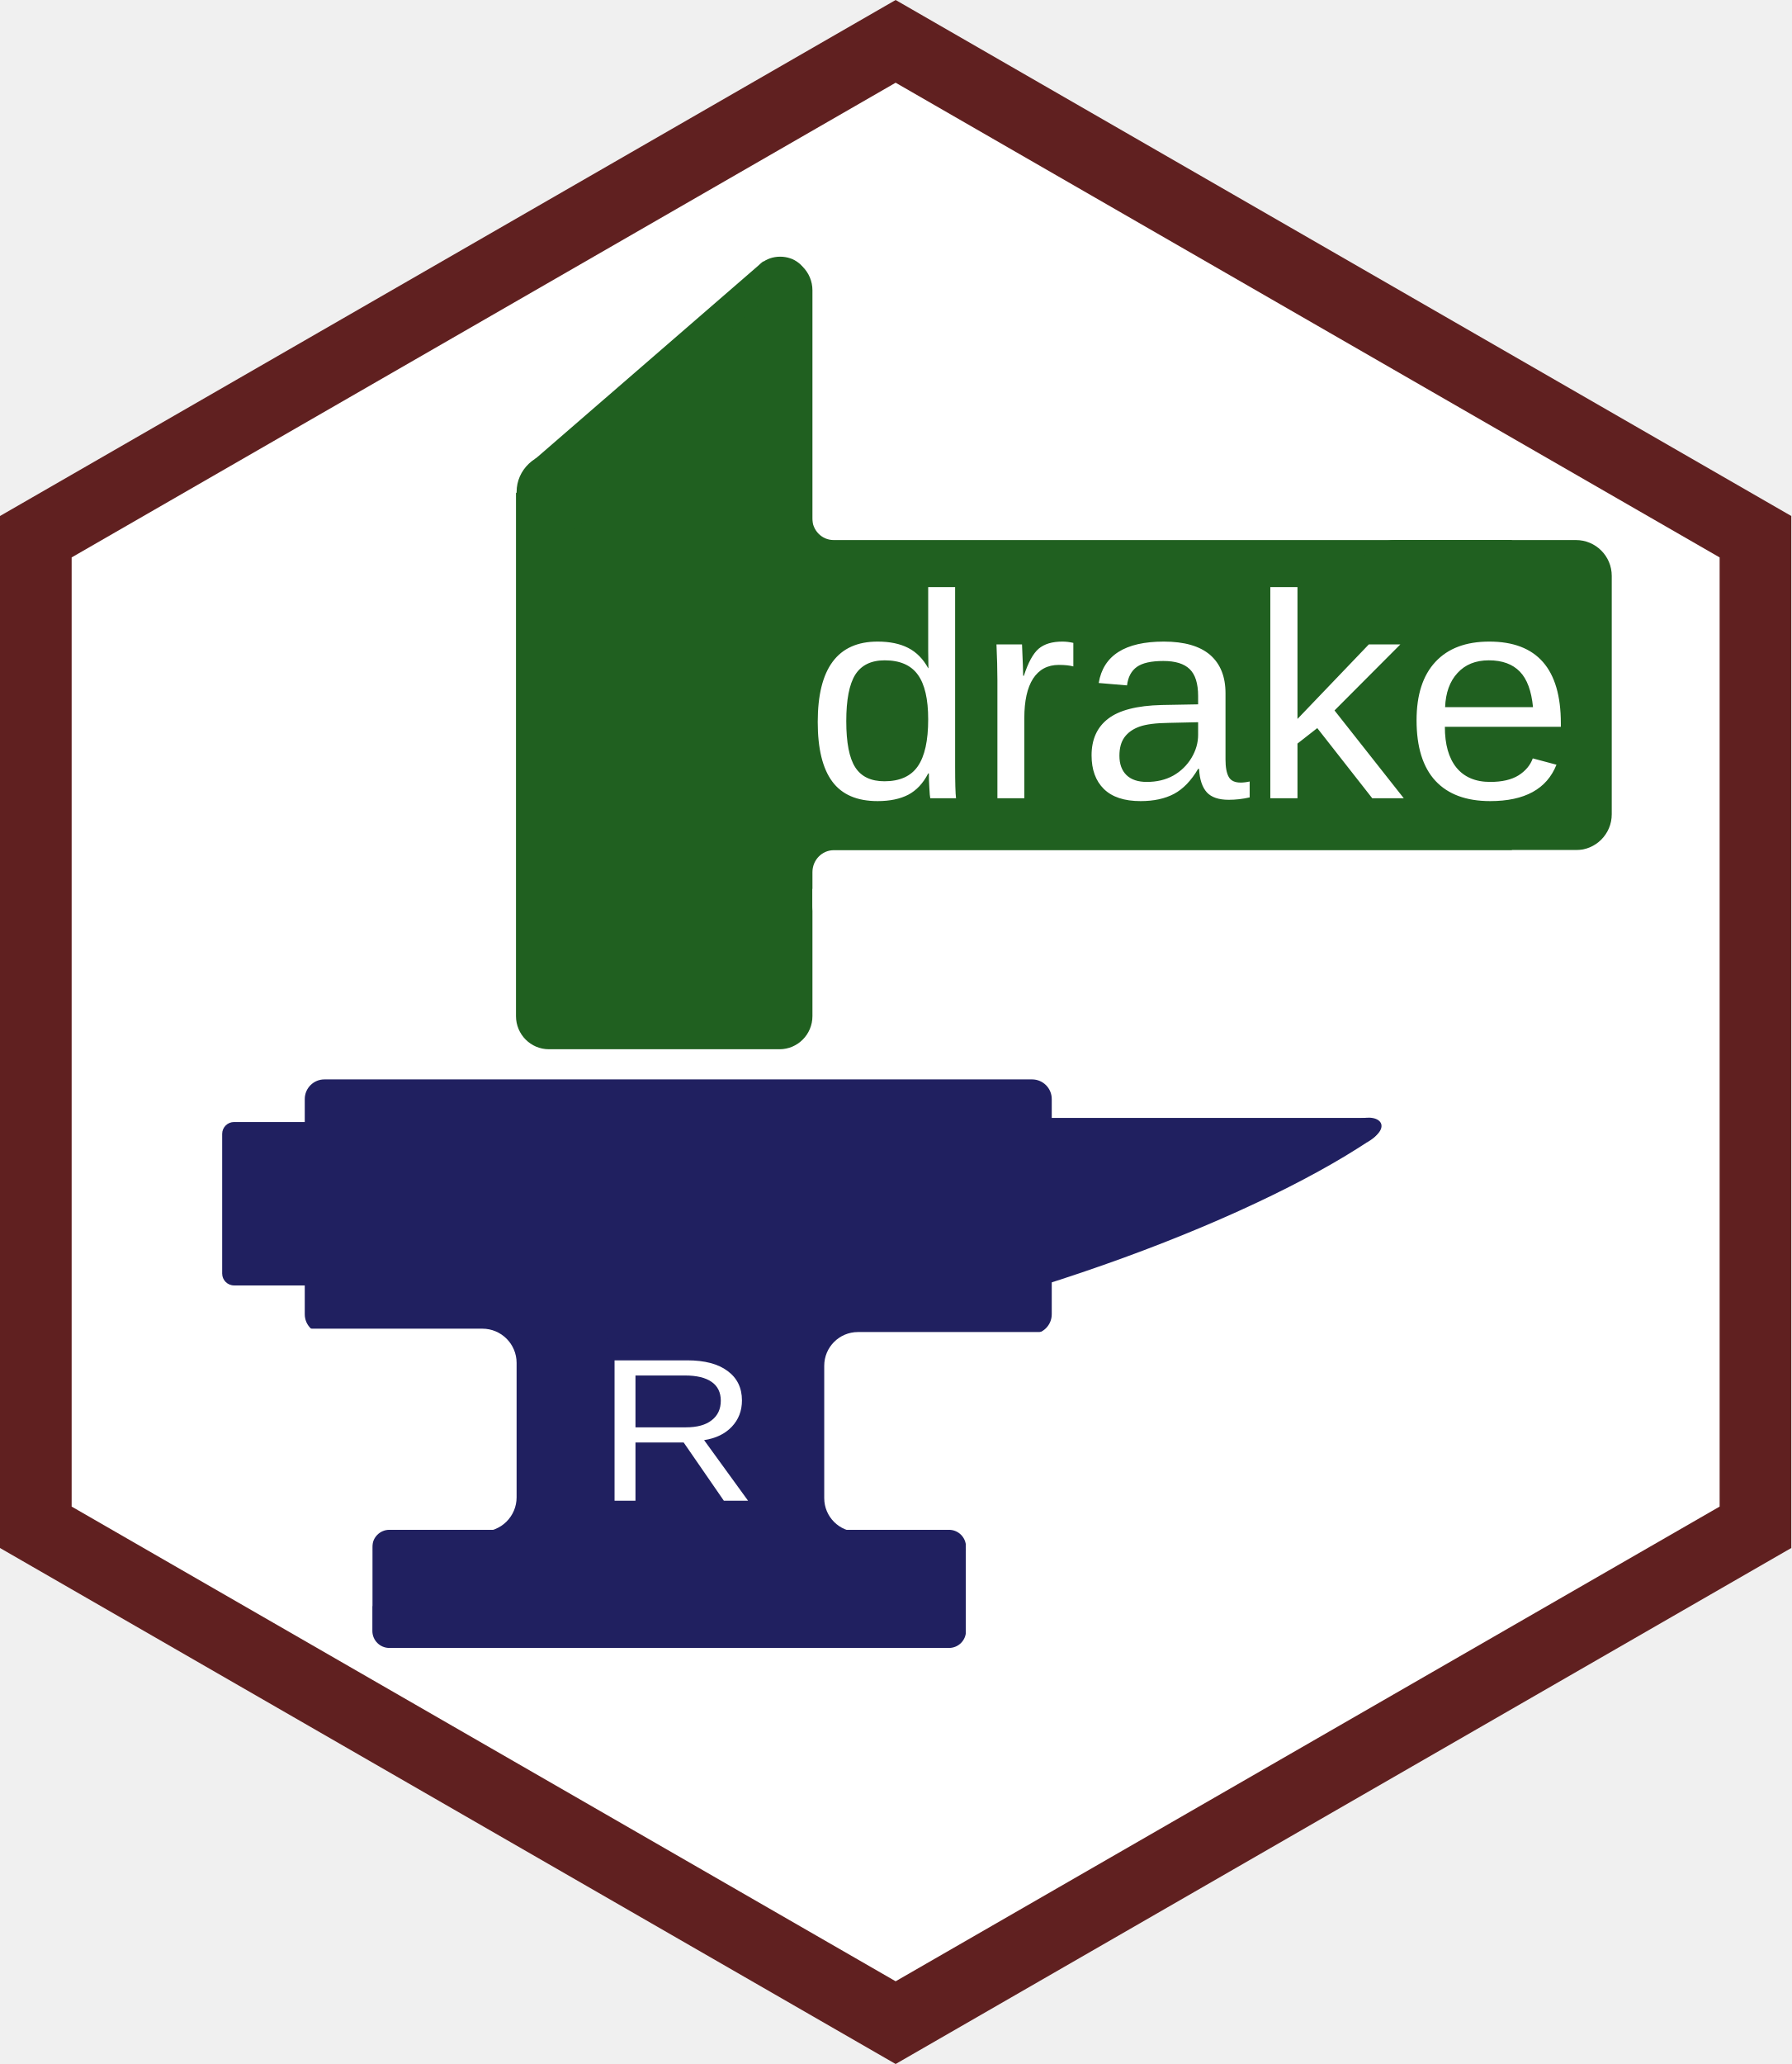
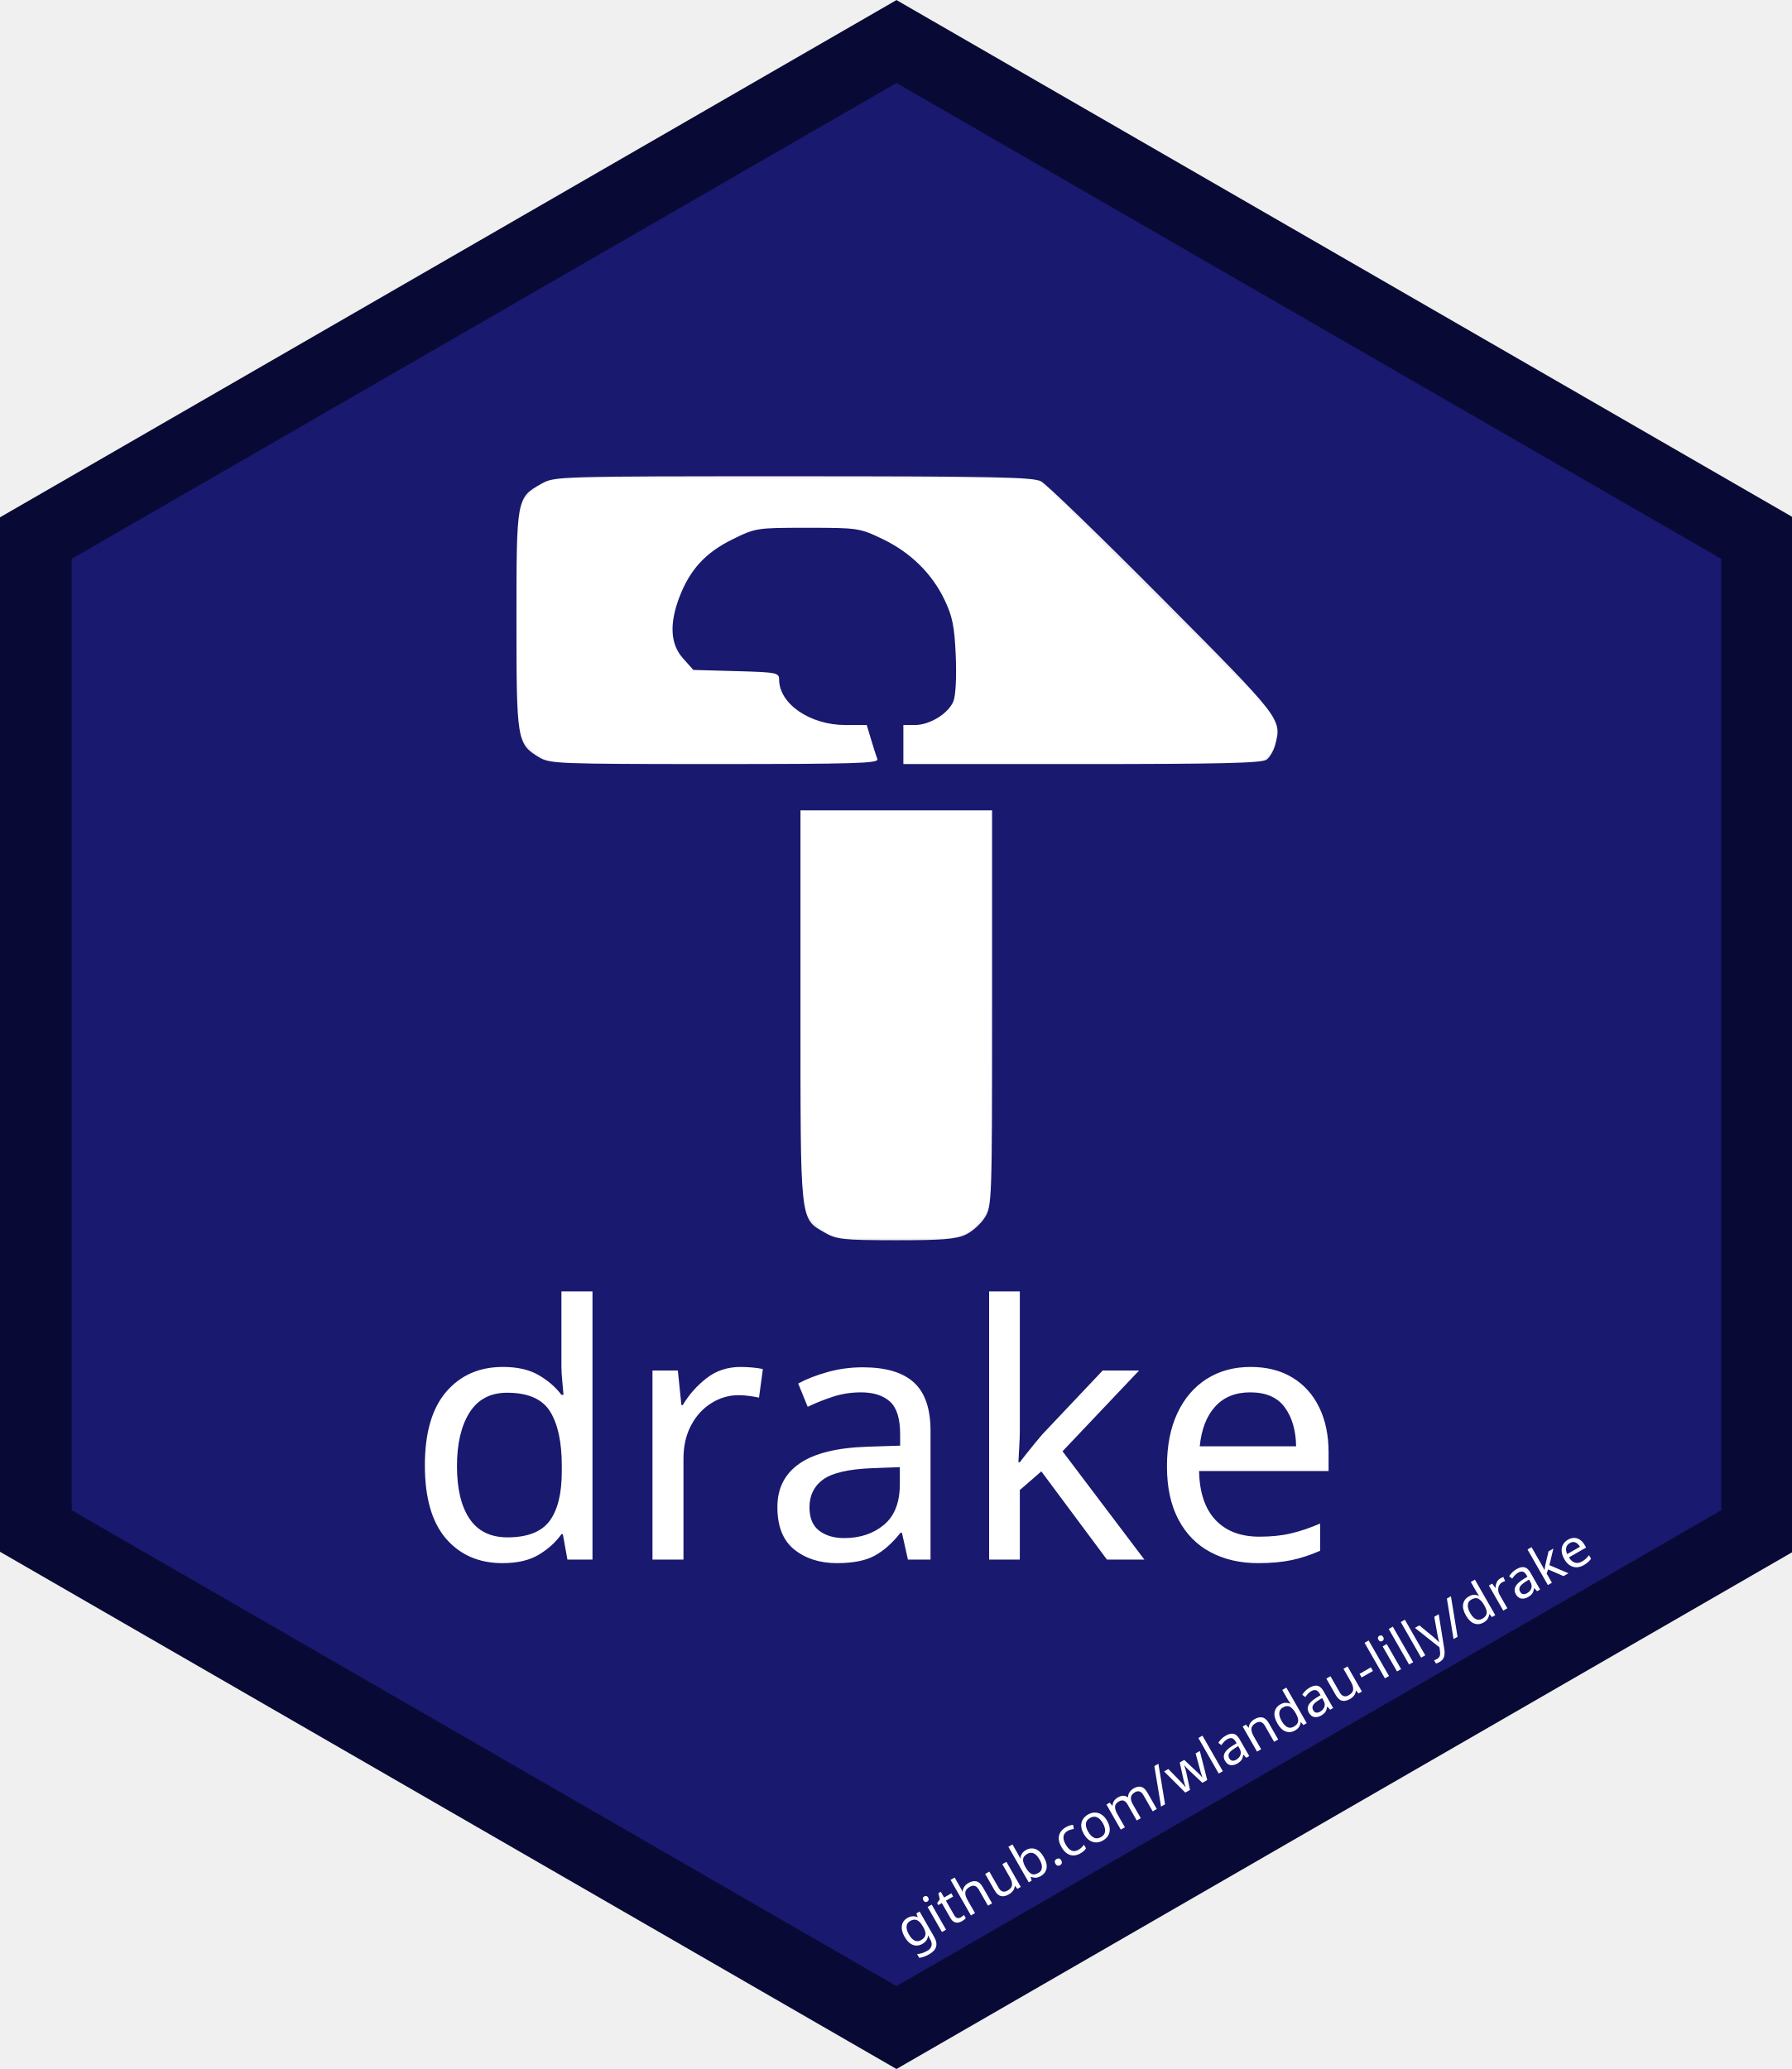
- <svg xmlns="http://www.w3.org/2000/svg" width="125" height="144.001" viewBox="0 0 125 144.001" version="1.1" id="svg6">
-   <defs id="defs10" />
-   <text xml:space="preserve" style="font-style:normal;font-variant:normal;font-weight:normal;font-stretch:normal;font-size:40px;line-height:1.25;font-family:Ubuntu;-inkscape-font-specification:Ubuntu;letter-spacing:0px;word-spacing:0px;fill:#000000;fill-opacity:1;stroke:none" x="-15.337" y="49.104" id="text5764">
-     <tspan id="tspan5762" x="-15.337" y="86.404" />
+ <svg xmlns="http://www.w3.org/2000/svg" xmlns:ns1="https://sketch.io/dtd/" version="1.1" ns1:metadata="eyJ0aXRsZSI6IkxvZ29NYWtyIiwiZGVzY3JpcHRpb24iOiJtYWRlIHdpdGggaHR0cDovL2xvZ29tYWtyLmNvbSIsIm1ldGFkYXRhIjp7InVzZXJBZ2VudCI6eyJ1c2VyQWdlbnQiOiJNb3ppbGxhLzUuMCAoWDExOyBVYnVudHU7IExpbnV4IHg4Nl82NDsgcnY6NTYuMCkgR2Vja28vMjAxMDAxMDEgRmlyZWZveC81Ni4wIiwiZWRnZSI6ZmFsc2UsImZpcmVmb3giOnRydWUsImllIjpmYWxzZSwib3BlcmEiOmZhbHNlLCJjaHJvbWUiOmZhbHNlLCJzYWZhcmkiOmZhbHNlLCJibGFja2JlcnJ5IjpmYWxzZSwibWFjIjpmYWxzZSwid2luZG93cyI6ZmFsc2UsImxpbnV4Ijp0cnVlLCJhbmRyb2lkIjpmYWxzZSwiaW9zIjpmYWxzZSwiX21vYmlsZSI6ZmFsc2UsImNvcmRvdmEiOmZhbHNlLCJwaGFudG9tIjpmYWxzZSwiY2hyb21lQXBwIjpmYWxzZSwibm9kZSI6ZmFsc2UsIm5vZGV3ZWJraXQiOmZhbHNlLCJsYW5nIjoiZW4tdXMiLCJoaXN0b3J5Ijp0cnVlLCJjaG9vc2VFbnRyeSI6ZmFsc2UsImNhbnZhcyI6dHJ1ZSwiY3NzQmFja2dyb3VuZEJsZW5kTW9kZSI6ImJhY2tncm91bmRCbGVuZE1vZGUiLCJjc3NCYWNrZ3JvdW5kQ2xpcCI6ImJhY2tncm91bmRDbGlwIiwiY3NzRmlsdGVyIjoiZmlsdGVyIiwiY3NzVGV4dEZpbGxDb2xvciI6IndlYmtpdFRleHRGaWxsQ29sb3IiLCJjc3NUcmFuc2Zvcm0iOiJ0cmFuc2Zvcm0iLCJjc3NUcmFuc2Zvcm1PcmlnaW4iOiJ0cmFuc2Zvcm1PcmlnaW4iLCJjdHhfaW1hZ2VTbW9vdGhpbmciOnRydWUsImN0eF9saW5lRGFzaCI6dHJ1ZSwiY3R4X2JsaXAiOnRydWUsImdjbyI6eyJzb3VyY2Utb3ZlciI6dHJ1ZSwic291cmNlLWluIjp0cnVlLCJzb3VyY2Utb3V0Ijp0cnVlLCJzb3VyY2UtYXRvcCI6dHJ1ZSwiZGVzdGluYXRpb24tb3ZlciI6dHJ1ZSwiZGVzdGluYXRpb24taW4iOnRydWUsImRlc3RpbmF0aW9uLW91dCI6dHJ1ZSwiZGVzdGluYXRpb24tYXRvcCI6dHJ1ZSwibGlnaHRlciI6dHJ1ZSwiY29weSI6dHJ1ZSwieG9yIjp0cnVlLCJfX2NvbXBvc2l0ZSI6dHJ1ZSwibm9ybWFsIjp0cnVlLCJtdWx0aXBseSI6dHJ1ZSwic2NyZWVuIjp0cnVlLCJvdmVybGF5Ijp0cnVlLCJkYXJrZW4iOnRydWUsImxpZ2h0ZW4iOnRydWUsImNvbG9yLWRvZGdlIjp0cnVlLCJjb2xvci1idXJuIjp0cnVlLCJoYXJkLWxpZ2h0Ijp0cnVlLCJzb2Z0LWxpZ2h0Ijp0cnVlLCJkaWZmZXJlbmNlIjp0cnVlLCJleGNsdXNpb24iOnRydWUsImh1ZSI6dHJ1ZSwic2F0dXJhdGlvbiI6dHJ1ZSwiY29sb3IiOnRydWUsImx1bWlub3NpdHkiOnRydWUsIl9fYmxlbmQiOnRydWV9LCJfcGl4ZWxSYXRpbyI6MSwicGl4ZWxSYXRpbyI6MSwiaWRiIjp0cnVlLCJpbmNvZ25pdG8iOmZhbHNlLCJpb19ibG9iIjp0cnVlLCJpZGJfYmxvYiI6dHJ1ZSwiY2xpcGJvYXJkIjp0cnVlfX0sImNsaXBQYXRoIjp7ImVuYWJsZWQiOnRydWV9LCJleHBvcnREUEkiOjcyLCJleHBvcnRGb3JtYXQiOiJwbmciLCJleHBvcnRRdWFsaXR5IjowLjk1LCJzY2FsZSI6MSwidW5pdHMiOiIlIiwid2lkdGgiOjEwMCwiaGVpZ2h0IjoxMDAsInBhZ2VzIjp7Imxlbmd0aCI6MSwiZGF0YSI6W3sid2lkdGgiOjEwMCwiaGVpZ2h0IjoxMDB9XX19" width="457.047" height="527.768" viewBox="463.36 86 457.047 527.768" ns1:version="5.1.37" id="svg2">
+   <defs id="defs23" />
+   <g ns1:tool="clipart" style="mix-blend-mode: source-over;" transform="matrix(6.058772,0,0,6.058772,595,208)" id="g11">
+     <path d="M30.984 12H1.999C.999 12 0 11.125 0 10V2C0 .906.999 0 1.999 0H20.98c.992 0 .992-.008 2 1l8.496 8.492c.946.949.508 2.508-.492 2.508zM12 30c0 1.105.894 2 1.999 2h4A2 2 0 0 0 20 30V14h-8v16z" ns1:uid="1" style="fill: #ffffff; fill-rule: nonzero; fill-opacity: 1;" id="path13" />
+   </g>
+   <path style="fill:#191970;fill-opacity:1;stroke:none;stroke-opacity:1" d="m 577.68,547.548 -113.819,-65.849 0.2,-131.857 0.2,-131.858 113.166,-65.482 c 62.241,-36.015 113.777,-65.483 114.524,-65.484 0.747,-9.93e-4 52.283,29.465 114.524,65.479 l 113.166,65.481 0.205,131.86 0.205,131.86 -113.738,65.72 c -62.556,36.146 -113.98,65.778 -114.276,65.849 -0.296,0.071 -51.756,-29.503 -114.357,-65.72 z M 709.68,400.925 c 1.686,-0.801 3.886,-2.787 4.89,-4.413 1.772,-2.872 1.825,-4.407 1.825,-53.386 l 0,-50.429 -24.444,0 -24.444,0 0,49.946 c 0,55.643 -0.166,54.083 6.137,57.741 3.072,1.783 4.676,1.957 18.17,1.976 11.749,0.017 15.433,-0.279 17.866,-1.435 z m -22.547,-121.278 c -0.267,-0.696 -0.986,-2.94 -1.598,-4.986 l -1.113,-3.72 -5.455,0 c -9.008,0 -16.891,-5.409 -16.891,-11.589 0,-1.752 -0.616,-1.874 -10.94,-2.159 l -10.94,-0.303 -2.64,-2.96 c -3.216,-3.607 -3.521,-8.747 -0.926,-15.586 2.655,-6.997 6.659,-11.371 13.485,-14.735 5.99,-2.951 6.16,-2.978 19.187,-2.978 12.822,0 13.288,0.069 19.028,2.805 7.219,3.441 12.738,8.845 15.961,15.629 2.005,4.22 2.51,6.75 2.833,14.2 0.23,5.295 -0.011,10.101 -0.577,11.557 -1.223,3.142 -6.002,6.111 -9.842,6.116 l -2.942,0.003 0,4.986 0,4.986 45.546,0 c 35.015,0 45.901,-0.262 47.08,-1.133 0.844,-0.623 1.849,-2.357 2.233,-3.853 1.677,-6.521 1.674,-6.525 -28.619,-37.009 -15.768,-15.868 -29.77,-29.431 -31.114,-30.141 -2.044,-1.078 -12.416,-1.29 -63.25,-1.29 -60.04,0 -60.847,0.024 -64.178,1.898 -6.36,3.579 -6.379,3.685 -6.379,34.772 0,30.705 0.143,31.584 5.702,34.978 2.764,1.688 4.839,1.77 44.867,1.773 35.543,0.003 41.894,-0.19 41.483,-1.262 z" id="path4153" />
+   <text xml:space="preserve" style="font-style:normal;font-weight:normal;font-size:40px;line-height:125%;font-family:sans-serif;letter-spacing:0px;word-spacing:0px;fill:#000000;fill-opacity:1;stroke:none;stroke-width:1px;stroke-linecap:butt;stroke-linejoin:miter;stroke-opacity:1" x="566.769" y="483.824" id="text4180">
+     <tspan id="tspan4182" x="566.769" y="483.824" style="font-style:normal;font-variant:normal;font-weight:500;font-stretch:normal;font-size:90px;font-family:Montserrat;-inkscape-font-specification:'Montserrat Medium';fill:#ffffff;fill-opacity:1">drake</tspan>
  </text>
-   <rect style="fill:#ffffff;fill-opacity:1;fill-rule:nonzero;stroke:#228b22;stroke-width:1.333;stroke-miterlimit:4;stroke-dasharray:none;stroke-opacity:0" id="rect4562" width="119.072" height="72.119" x="2.765" y="35.739" rx="0.269" ry="4.77" />
-   <rect style="fill:#ffffff;fill-opacity:1;fill-rule:nonzero;stroke:#228b22;stroke-width:1.333;stroke-miterlimit:4;stroke-dasharray:none;stroke-opacity:0" id="rect4515-3-6-7" width="70.603" height="30.172" x="53.324" y="-90.593" rx="0.269" ry="4.77" transform="matrix(0.870342,0.4924479,0.4924479,-0.870342,0,0)" />
-   <rect style="fill:#ffffff;fill-opacity:1;fill-rule:nonzero;stroke:#228b22;stroke-width:1.333;stroke-miterlimit:4;stroke-dasharray:none;stroke-opacity:0" id="rect4515-3-6" width="70.603" height="30.172" x="-54.61" y="-152.095" rx="0.269" ry="4.77" transform="rotate(150.4984)" />
-   <rect style="fill:#202060;fill-opacity:1;fill-rule:nonzero;stroke:#228b22;stroke-width:3.796;stroke-miterlimit:4;stroke-dasharray:none;stroke-opacity:0" id="rect5811-0-9" width="85.991" height="30.685" x="9.743" y="77.512" ry="3.967" />
-   <rect style="fill:#ffffff;fill-opacity:1;fill-rule:nonzero;stroke:#228b22;stroke-width:1.333;stroke-miterlimit:4;stroke-dasharray:none;stroke-opacity:0" id="rect4515-3" width="70.603" height="30.172" x="-124.979" y="-27.021" rx="0.269" ry="4.77" transform="matrix(-0.8703419,-0.4924479,-0.4924479,0.8703419,0,0)" />
-   <rect style="fill:#ffffff;fill-opacity:1;fill-rule:nonzero;stroke:#228b22;stroke-width:1.333;stroke-miterlimit:4;stroke-dasharray:none;stroke-opacity:0" id="rect4515" width="70.603" height="30.172" x="-17.463" y="34.569" rx="0.269" ry="4.77" transform="rotate(-29.5016)" />
-   <rect style="fill:#206020;fill-opacity:1;fill-rule:nonzero;stroke:#228b22;stroke-width:2.436;stroke-miterlimit:4;stroke-dasharray:none;stroke-opacity:0" id="rect6215" width="67.021" height="27.168" x="38.482" y="34.847" ry="1.221" />
-   <rect style="fill:#ffffff;fill-opacity:0;fill-rule:nonzero;stroke:#228b22;stroke-width:1.493;stroke-miterlimit:4;stroke-dasharray:none;stroke-opacity:0" id="rect5964" width="21.378" height="22.576" x="33.223" y="44.291" ry="0.463" />
-   <rect style="fill:#ffffff;fill-opacity:1;fill-rule:nonzero;stroke:#000000;stroke-width:2.003;stroke-miterlimit:4;stroke-dasharray:none;stroke-opacity:0" id="rect5966" width="20.675" height="34.165" x="9.367" y="74.032" ry="6.962" rx="0" />
-   <rect style="fill:#ffffff;fill-opacity:1;fill-rule:nonzero;stroke:#228b22;stroke-width:1.327;stroke-miterlimit:4;stroke-dasharray:none;stroke-opacity:0" id="rect5966-1" width="31.603" height="9.802" x="66.152" y="98.419" ry="1.997" />
-   <rect style="fill:#ffffff;fill-opacity:1;fill-rule:nonzero;stroke:#228b22;stroke-width:2.801;stroke-miterlimit:4;stroke-dasharray:none;stroke-opacity:0" id="rect5966-1-6" width="47.614" height="29.001" x="62.922" y="73.706" ry="5.909" />
-   <ellipse style="fill:#202060;fill-opacity:1;fill-rule:nonzero;stroke:#228b22;stroke-width:2.502;stroke-miterlimit:4;stroke-dasharray:none;stroke-opacity:0" id="path6058" cx="52.948" cy="100.748" rx="31.032" ry="7.093" transform="matrix(0.9542893,-0.2988844,0.2036363,0.9790466,0,0)" />
-   <rect style="fill:#ffffff;fill-opacity:1;fill-rule:nonzero;stroke:#228b22;stroke-width:1.984;stroke-miterlimit:4;stroke-dasharray:none;stroke-opacity:0" id="rect5966-1-23" width="85.322" height="8.122" x="21.203" y="69.874" ry="1.655" />
-   <rect style="fill:#202060;fill-opacity:1;fill-rule:nonzero;stroke:#228b22;stroke-width:2.673;stroke-miterlimit:4;stroke-dasharray:none;stroke-opacity:0" id="rect6090" width="52.127" height="17.758" x="21.267" y="75.308" ry="1.371" />
-   <rect style="fill:#202060;fill-opacity:1;fill-rule:nonzero;stroke:#228b22;stroke-width:1.66;stroke-miterlimit:4;stroke-dasharray:none;stroke-opacity:0" id="rect6162" width="3.77" height="20.579" x="53.483" y="88.917" ry="2.148" />
-   <rect style="fill:#ffffff;fill-opacity:1;fill-rule:nonzero;stroke:#228b22;stroke-width:1.471;stroke-miterlimit:4;stroke-dasharray:none;stroke-opacity:0" id="rect6164" width="19.702" height="14.156" x="16.348" y="92.699" ry="2.389" />
-   <rect style="fill:#ffffff;fill-opacity:1;fill-rule:nonzero;stroke:#228b22;stroke-width:1.46;stroke-miterlimit:4;stroke-dasharray:none;stroke-opacity:0" id="rect6164-8" width="19.713" height="13.939" x="57.517" y="92.934" ry="2.352" />
-   <rect style="fill:#202060;fill-opacity:1;fill-rule:nonzero;stroke:#228b22;stroke-width:1.624;stroke-miterlimit:4;stroke-dasharray:none;stroke-opacity:0" id="rect6090-5" width="41.425" height="8.242" x="25.985" y="106.732" ry="1.186" />
-   <rect style="fill:#202060;fill-opacity:1;fill-rule:nonzero;stroke:#000000;stroke-width:2.085;stroke-miterlimit:4;stroke-dasharray:none;stroke-opacity:0" id="rect6183" width="55.43" height="11.401" x="15.504" y="78.281" ry="0.83" />
-   <rect style="fill:#ffffff;fill-opacity:1;fill-rule:nonzero;stroke:#228b22;stroke-width:0.286;stroke-miterlimit:4;stroke-dasharray:none;stroke-opacity:0" id="rect6164-8-7" width="3.018" height="3.488" x="95.29" y="76.726" ry="0.589" />
-   <text xml:space="preserve" style="font-style:normal;font-variant:normal;font-weight:normal;font-stretch:normal;font-size:40px;line-height:1.25;font-family:Ubuntu;-inkscape-font-specification:Ubuntu;letter-spacing:0px;word-spacing:0px;fill:#000000;fill-opacity:1;stroke:none" x="57.282" y="30.737" id="text6287">
-     <tspan id="tspan6285" x="57.282" y="68.037" />
+   <text xml:space="preserve" style="font-style:normal;font-weight:normal;font-size:40px;line-height:125%;font-family:sans-serif;letter-spacing:0px;word-spacing:0px;fill:#000000;fill-opacity:1;stroke:none;stroke-width:1px;stroke-linecap:butt;stroke-linejoin:miter;stroke-opacity:1" x="313.252" y="851.972" id="text4241" transform="matrix(0.8677533,-0.4969951,0.4969951,0.8677533,0,0)">
+     <tspan id="tspan4243" x="313.252" y="851.972" style="font-style:normal;font-variant:normal;font-weight:normal;font-stretch:normal;font-size:13.75px;font-family:Montserrat;-inkscape-font-specification:Montserrat;fill:#ffffff">github.com/wlandau-lilly/drake</tspan>
  </text>
-   <text xml:space="preserve" style="font-style:normal;font-variant:normal;font-weight:normal;font-stretch:normal;font-size:24.909px;line-height:1.25;font-family:Ubuntu;-inkscape-font-specification:Ubuntu;letter-spacing:0px;word-spacing:0px;fill:#ffffff;fill-opacity:1;stroke:none;stroke-width:0.623" x="39.618" y="109.913" id="text6295" transform="scale(1.049779,0.9525812)">
-     <tspan id="tspan6293" x="39.618" y="109.913" style="font-style:normal;font-variant:normal;font-weight:normal;font-stretch:normal;font-size:14.946px;font-family:arial;-inkscape-font-specification:arial;fill:#ffffff;fill-opacity:1;stroke-width:0.623">R</tspan>
-   </text>
-   <ellipse style="fill:#202060;fill-opacity:1;fill-rule:nonzero;stroke:#228b22;stroke-width:1.717;stroke-miterlimit:4;stroke-dasharray:none;stroke-opacity:0" id="path6900" cx="112.146" cy="130.863" rx="0.988" ry="0.325" transform="matrix(0.8889987,-0.4579097,-0.03367723,0.9994328,0,0)" />
-   <ellipse style="fill:#202060;fill-opacity:1;fill-rule:nonzero;stroke:#228b22;stroke-width:1.472;stroke-miterlimit:4;stroke-dasharray:none;stroke-opacity:0" id="path6919" cx="-10.048" cy="127.109" rx="1.389" ry="0.928" transform="matrix(0.8548749,-0.5188341,0.8149525,0.5795278,0,0)" />
-   <rect style="fill:#ffffff;fill-opacity:1;fill-rule:nonzero;stroke:#228b22;stroke-width:0.757;stroke-miterlimit:4;stroke-dasharray:none;stroke-opacity:0" id="rect6995" width="55.794" height="5.402" x="56.678" y="32.276" ry="1.533" rx="1.491" />
-   <rect style="fill:#206020;fill-opacity:1;fill-rule:nonzero;stroke:#228b22;stroke-width:1.307;stroke-miterlimit:4;stroke-dasharray:none;stroke-opacity:0" id="rect7012" width="17.647" height="21.633" x="94.825" y="37.678" ry="2.499" />
-   <rect style="fill:#206020;fill-opacity:1;fill-rule:nonzero;stroke:#228b22;stroke-width:2.262;stroke-miterlimit:4;stroke-dasharray:none;stroke-opacity:0" id="rect7012-0" width="20.687" height="55.262" x="36.007" y="17.942" ry="2.313" rx="2.297" />
-   <text xml:space="preserve" style="font-style:normal;font-variant:normal;font-weight:normal;font-stretch:normal;font-size:20.894px;line-height:1.25;font-family:Ubuntu;-inkscape-font-specification:Ubuntu;letter-spacing:0px;word-spacing:0px;fill:#ffffff;fill-opacity:1;stroke:none;stroke-width:0.522" x="54.647" y="57.238" id="text6291" transform="scale(1.027737,0.9730113)">
-     <tspan id="tspan6289" x="54.647" y="57.238" style="font-style:normal;font-variant:normal;font-weight:normal;font-stretch:normal;font-family:arial;-inkscape-font-specification:arial;fill:#ffffff;fill-opacity:1;stroke-width:0.522">drake</tspan>
-   </text>
-   <rect style="fill:#ffffff;fill-opacity:1;fill-rule:nonzero;stroke:#228b22;stroke-width:0.757;stroke-miterlimit:4;stroke-dasharray:none;stroke-opacity:0" id="rect6995-4" width="55.778" height="5.402" x="56.694" y="59.316" ry="1.533" rx="1.49" />
-   <rect style="fill:#ffffff;fill-opacity:1;fill-rule:nonzero;stroke:#228b22;stroke-width:1.751;stroke-miterlimit:4;stroke-dasharray:none;stroke-opacity:0" id="rect4511" width="10.874" height="30.035" x="38.667" y="-32.215" rx="0" ry="0" transform="matrix(0.6620368,0.7494713,-0.7613167,0.6483803,0,0)" />
-   <rect style="fill:#ffffff;fill-opacity:1;fill-rule:nonzero;stroke:#228b22;stroke-width:1.333;stroke-miterlimit:4;stroke-dasharray:none;stroke-opacity:0" id="rect4520" width="17.296" height="10.819" x="8.692" y="101.513" ry="0.324" />
-   <path d="M 62.5,5.771 120,38.89 v 66.221 L 62.5,138.23 5,105.111 V 38.89 Z M 62.5,0 0,36 v 72.001 l 62.5,36 62.5,-36 V 36 Z" id="path4" style="fill:#602020;fill-opacity:1" />
-   <rect style="fill:#206020;fill-opacity:1;fill-rule:nonzero;stroke:#228b22;stroke-width:0.845;stroke-miterlimit:4;stroke-dasharray:none;stroke-opacity:0" id="rect4530" width="21.357" height="2.156" x="8.953" y="48.691" rx="0.17" ry="2.156" transform="matrix(0.7558173,-0.6547826,0.6256021,0.7801423,0,0)" />
-   <ellipse style="fill:#206020;fill-opacity:1;fill-rule:nonzero;stroke:#228b22;stroke-width:1.226;stroke-miterlimit:4;stroke-dasharray:none;stroke-opacity:0" id="path4513-6" cx="38.943" cy="34.311" rx="2.892" ry="2.763" />
-   <ellipse style="fill:#206020;fill-opacity:1;fill-rule:nonzero;stroke:#228b22;stroke-width:0.714;stroke-miterlimit:4;stroke-dasharray:none;stroke-opacity:0" id="path4513-6-7" cx="54.442" cy="19.397" rx="1.822" ry="1.489" />
-   <rect style="fill:#ffffff;fill-opacity:1;fill-rule:nonzero;stroke:#228b22;stroke-width:1.333;stroke-miterlimit:4;stroke-dasharray:none;stroke-opacity:0" id="rect4522" width="0.589" height="0.037" x="23.854" y="105.193" ry="0.018" />
-   <rect style="fill:#ffffff;fill-opacity:1;fill-rule:nonzero;stroke:#228b22;stroke-width:1.753;stroke-miterlimit:4;stroke-dasharray:none;stroke-opacity:0" id="rect4520-3" width="31.103" height="10.405" x="67.4" y="104.362" ry="0.311" />
+   <path d="m 692.005,107.168 210.353,121.378 0,242.694 -210.353,121.378 -210.353,-121.378 0,-242.694 z m 0,-21.15 -228.645,131.937 0,263.877 228.645,131.937 228.645,-131.937 0,-263.877 z" id="path4" style="fill:#090935;fill-opacity:1" />
+   <path style="fill:#fff8dc;fill-opacity:0;stroke:none;stroke-opacity:1" d="m 137.357,192.461 c -4.468,-2.425 -4.945,-6.238 -4.6,-36.793 l 0.314,-27.846 2.878,-2.294 c 1.583,-1.262 4.508,-2.563 6.5,-2.893 4.811,-0.796 114.495,-0.774 119.622,0.023 3.625,0.564 6.639,3.261 32.116,28.739 15.464,15.464 28.888,29.628 29.831,31.474 1.736,3.397 1.478,7.323 -0.65,9.887 -0.808,0.974 -11.328,1.256 -46.92,1.256 l -45.878,0 0,-4.5 c 0,-4.472 0.021,-4.5 3.484,-4.5 2.438,0 4.465,-0.877 6.75,-2.921 3.257,-2.913 3.266,-2.945 3.201,-12.25 -0.089,-12.685 -2.197,-18.73 -8.838,-25.336 -2.803,-2.789 -7.347,-6.178 -10.097,-7.532 -4.591,-2.26 -6.146,-2.461 -19,-2.461 -12.162,0 -14.603,0.279 -18.589,2.123 -12.637,5.845 -19.732,21.598 -13.977,31.035 2.032,3.332 2.892,3.525 20.509,4.601 3.534,0.216 4.029,0.578 4.78,3.497 1.272,4.941 7.397,8.562 15.339,9.067 l 6.328,0.403 1.495,4.387 1.495,4.387 -41.689,-0.04 c -34.766,-0.033 -42.14,-0.285 -44.403,-1.513 z" id="path4161" transform="translate(463.3604,86)" />
</svg>
